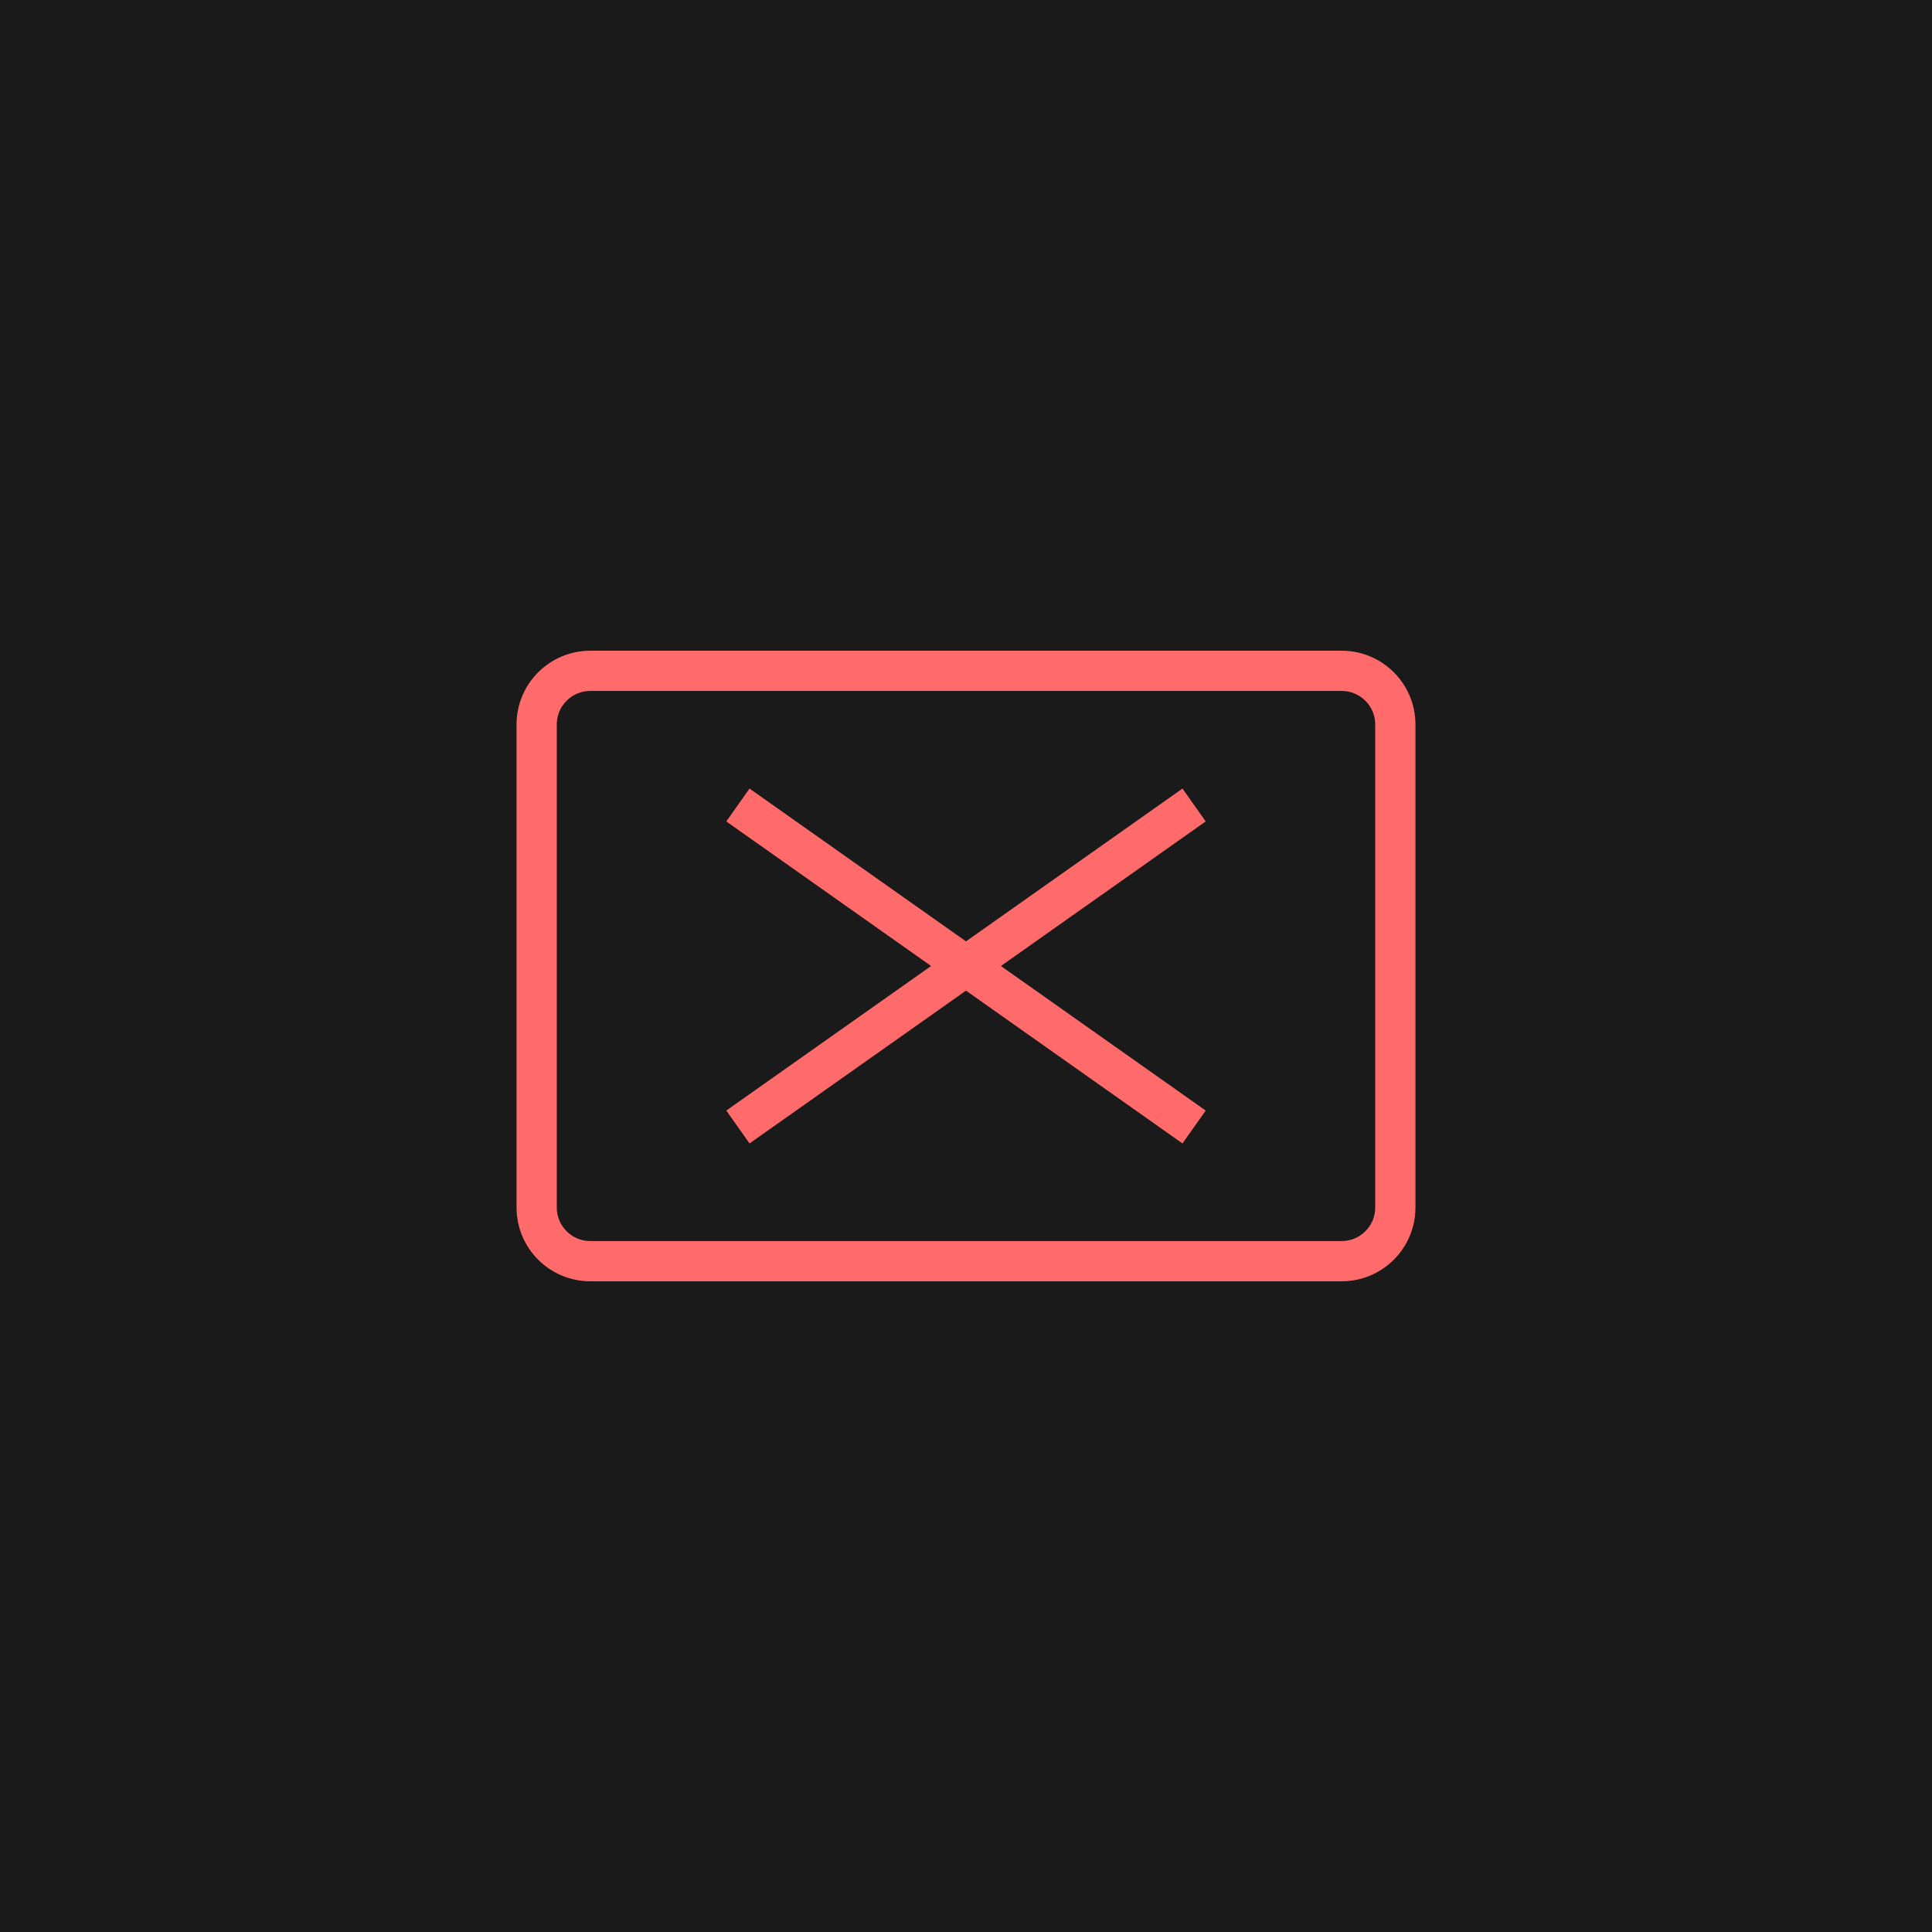
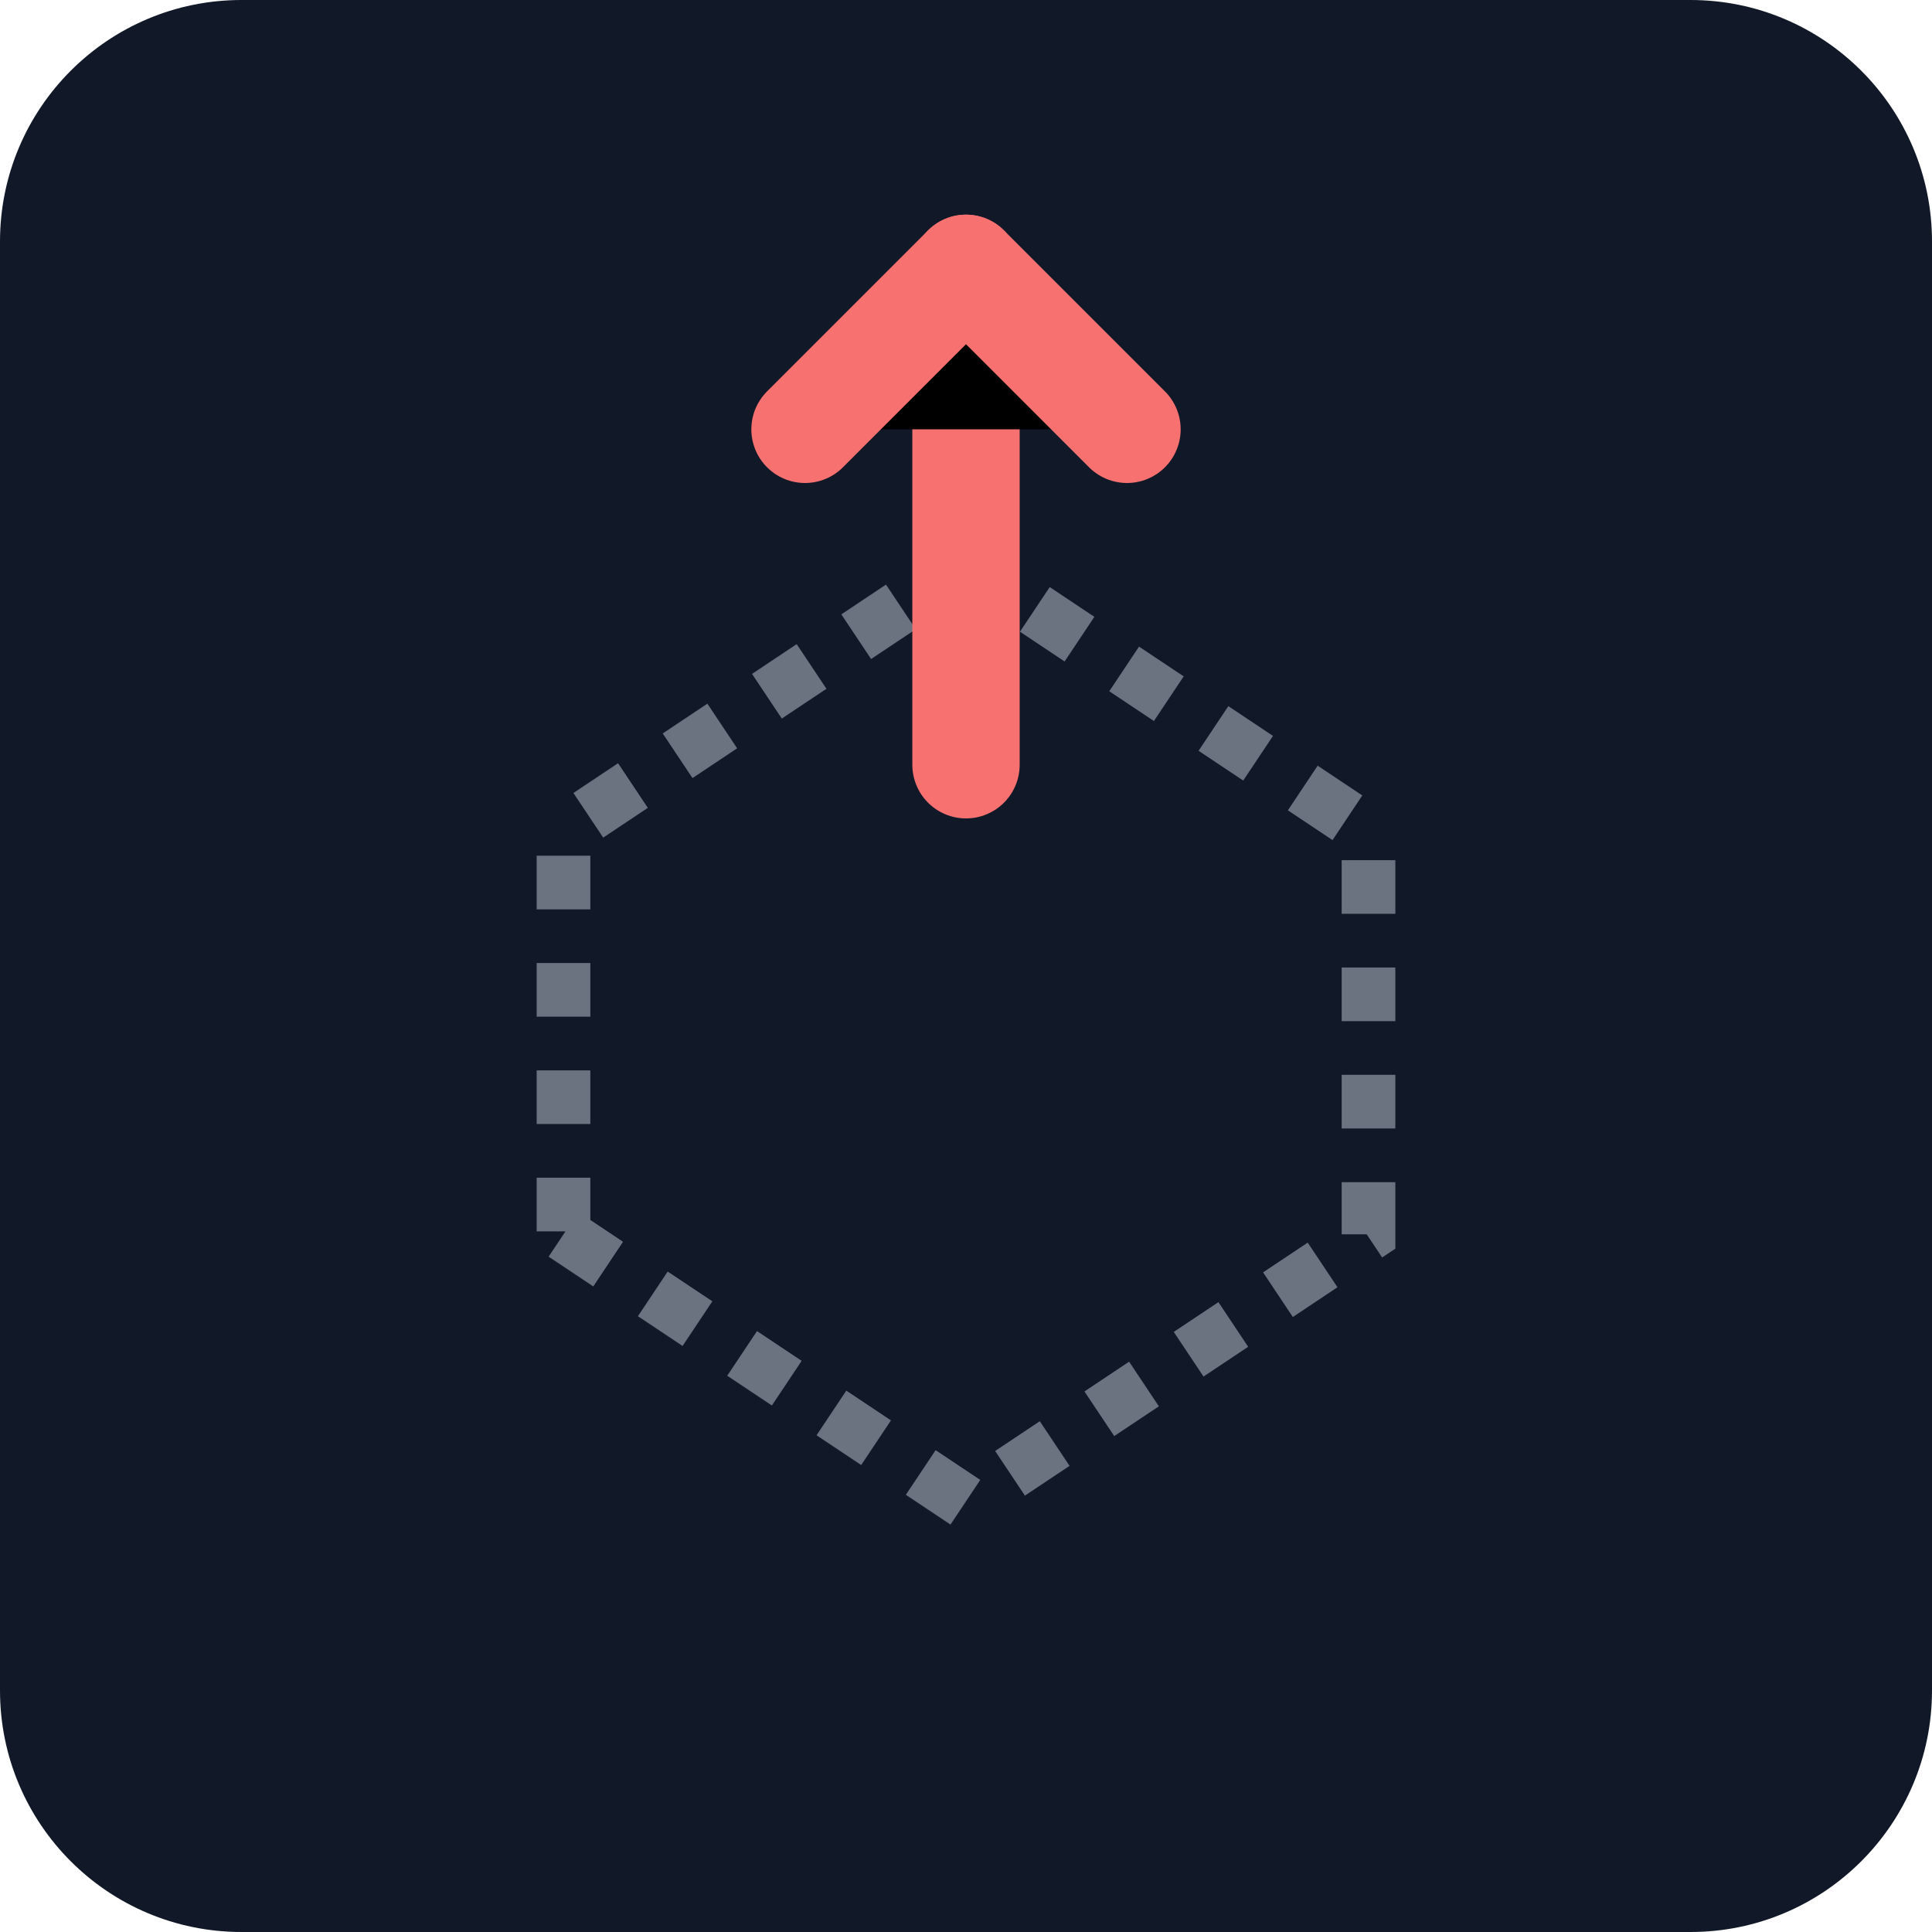
<svg xmlns="http://www.w3.org/2000/svg" width="144" height="144" viewBox="0 0 144 144">
-   <rect width="144" height="144" fill="#1a1a1a" />
-   <rect x="40" y="50" width="64" height="44" rx="4" fill="none" stroke="#ff6b6b" stroke-width="3" />
-   <line x1="55" y1="60" x2="89" y2="84" stroke="#ff6b6b" stroke-width="3" />
-   <line x1="89" y1="60" x2="55" y2="84" stroke="#ff6b6b" stroke-width="3" />
+   <rect x="0" y="0" width="144" height="144" rx="18" fill="#111827" />
+   <path d="M42 92L72 112L102 92V62L72 42L42 62Z" stroke="#6B7280" stroke-width="4" stroke-dasharray="4 4" fill="none" />
+   <path d="M72 57V20" stroke="#F87171" stroke-width="8" stroke-linecap="round" />
+   <path d="M60 32L72 20L84 32" stroke="#F87171" stroke-width="8" stroke-linecap="round" stroke-linejoin="round" />
</svg>
